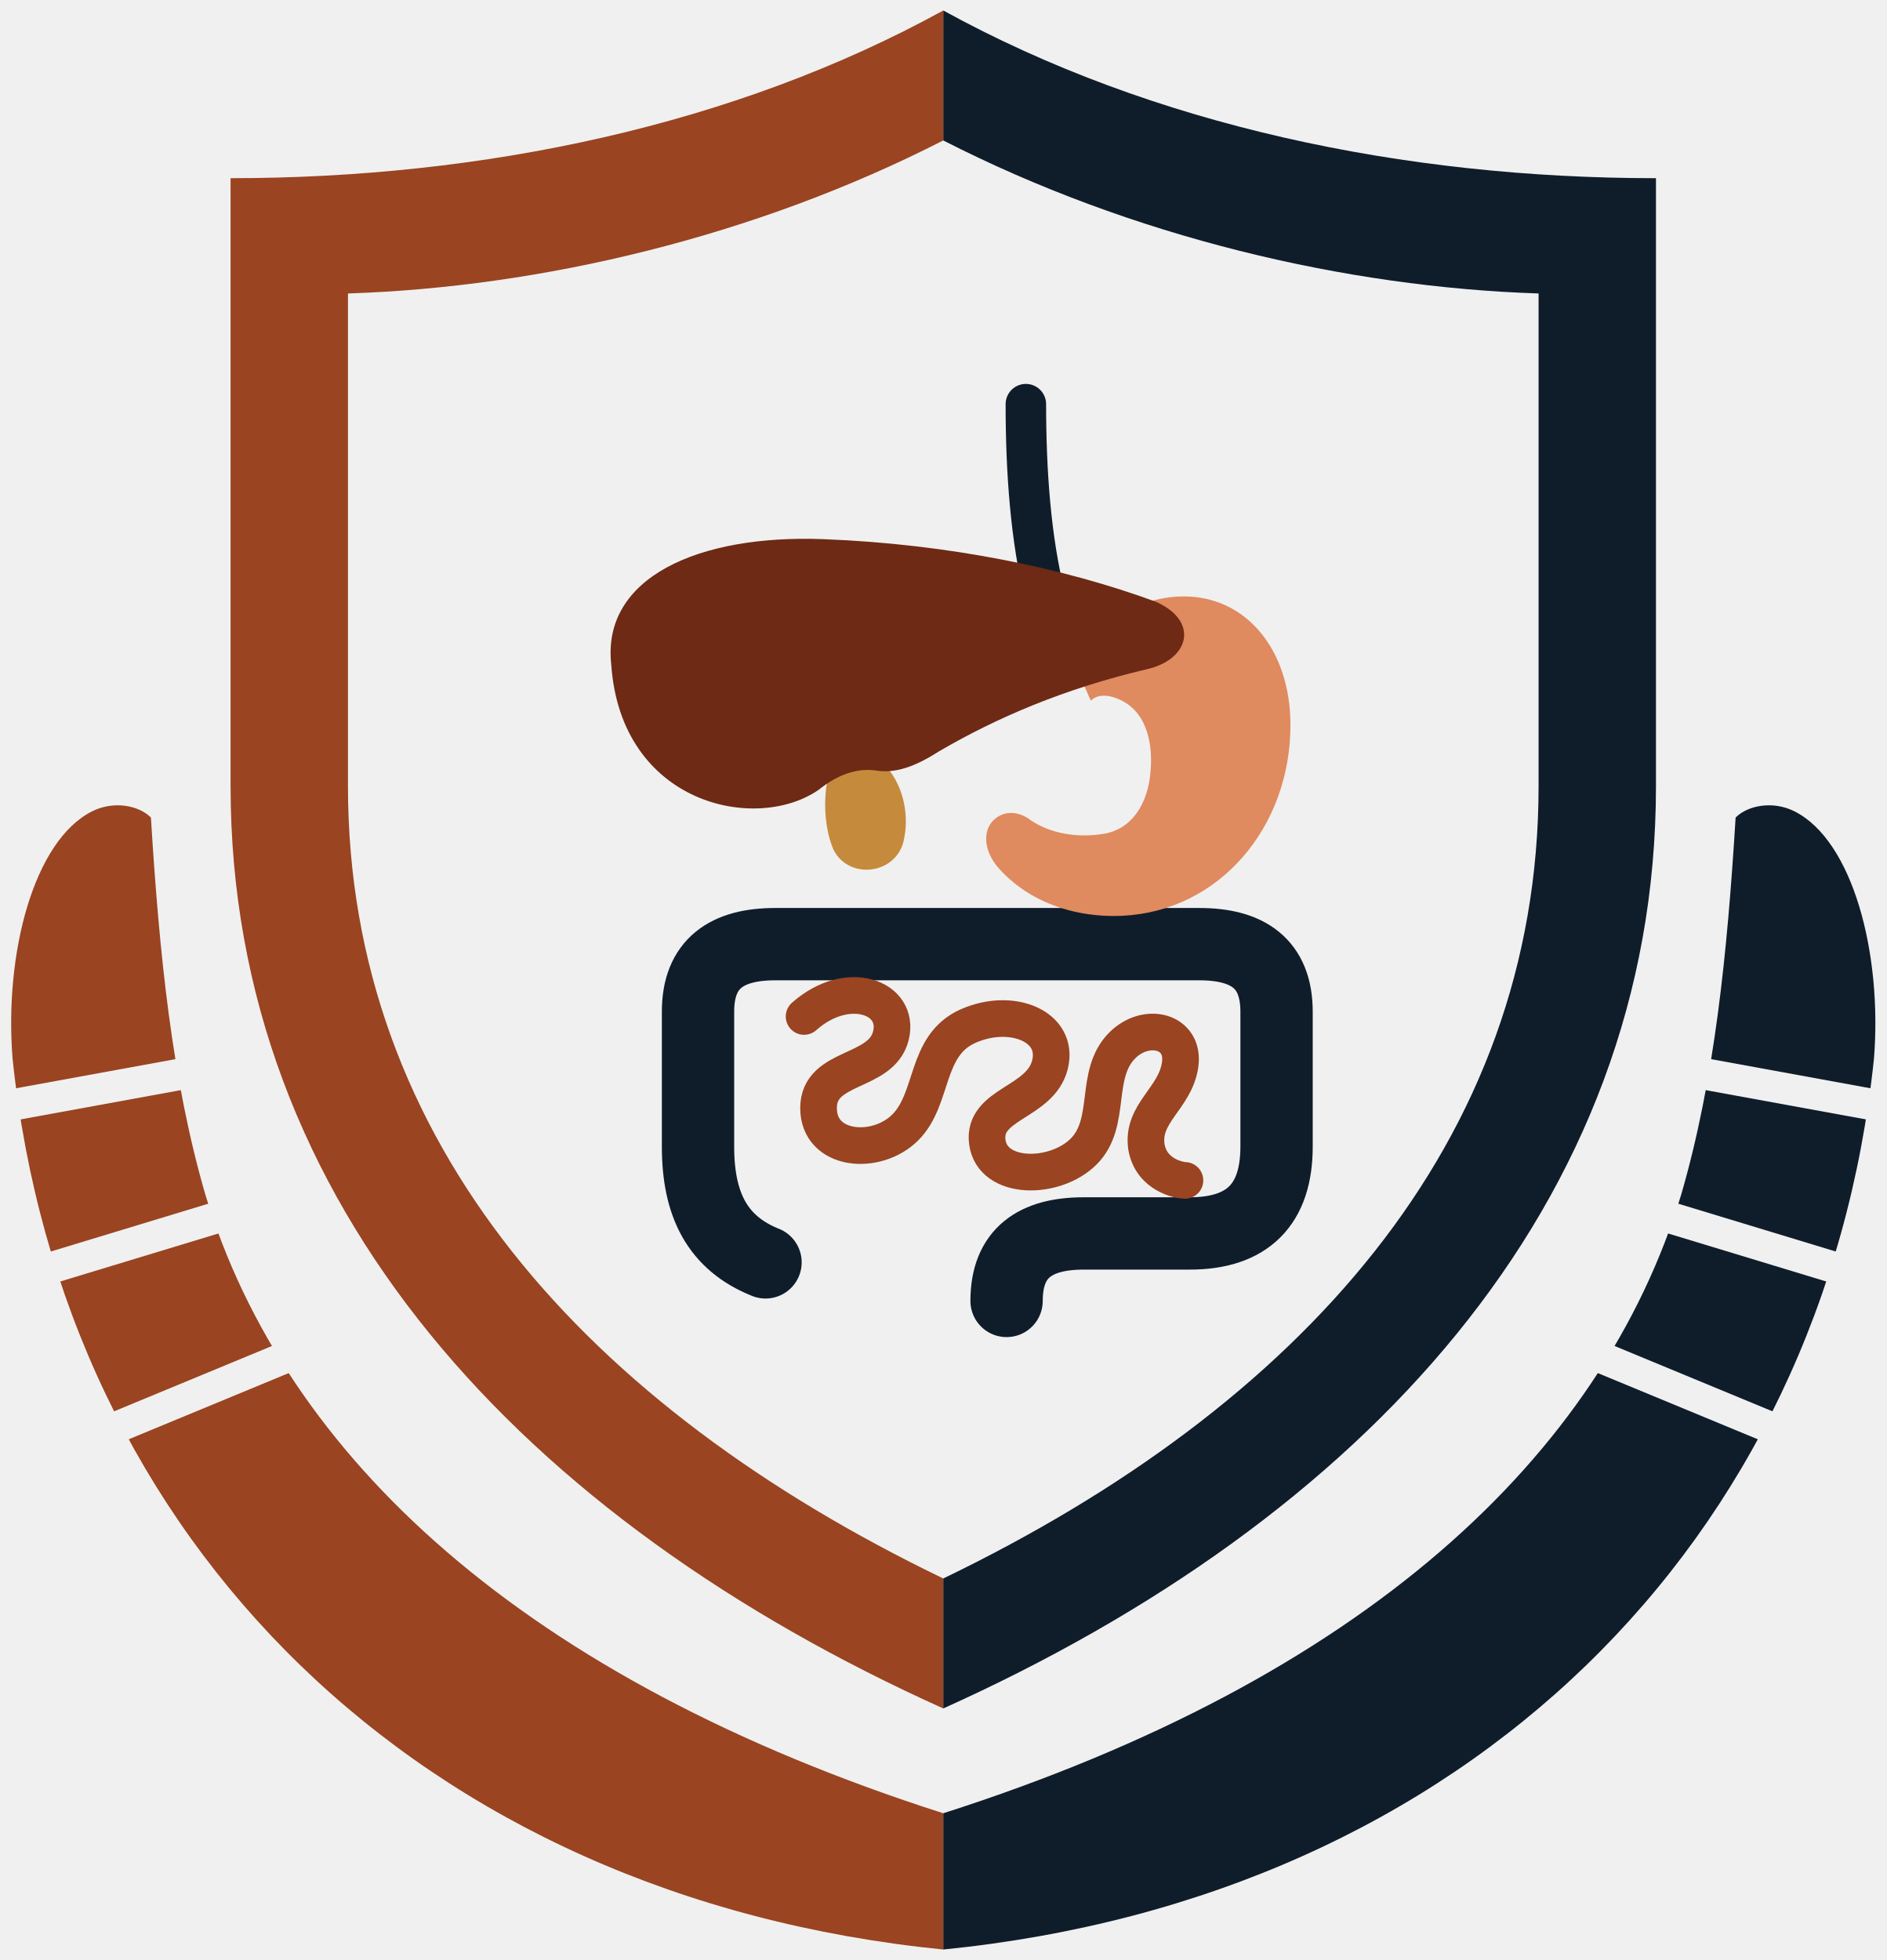
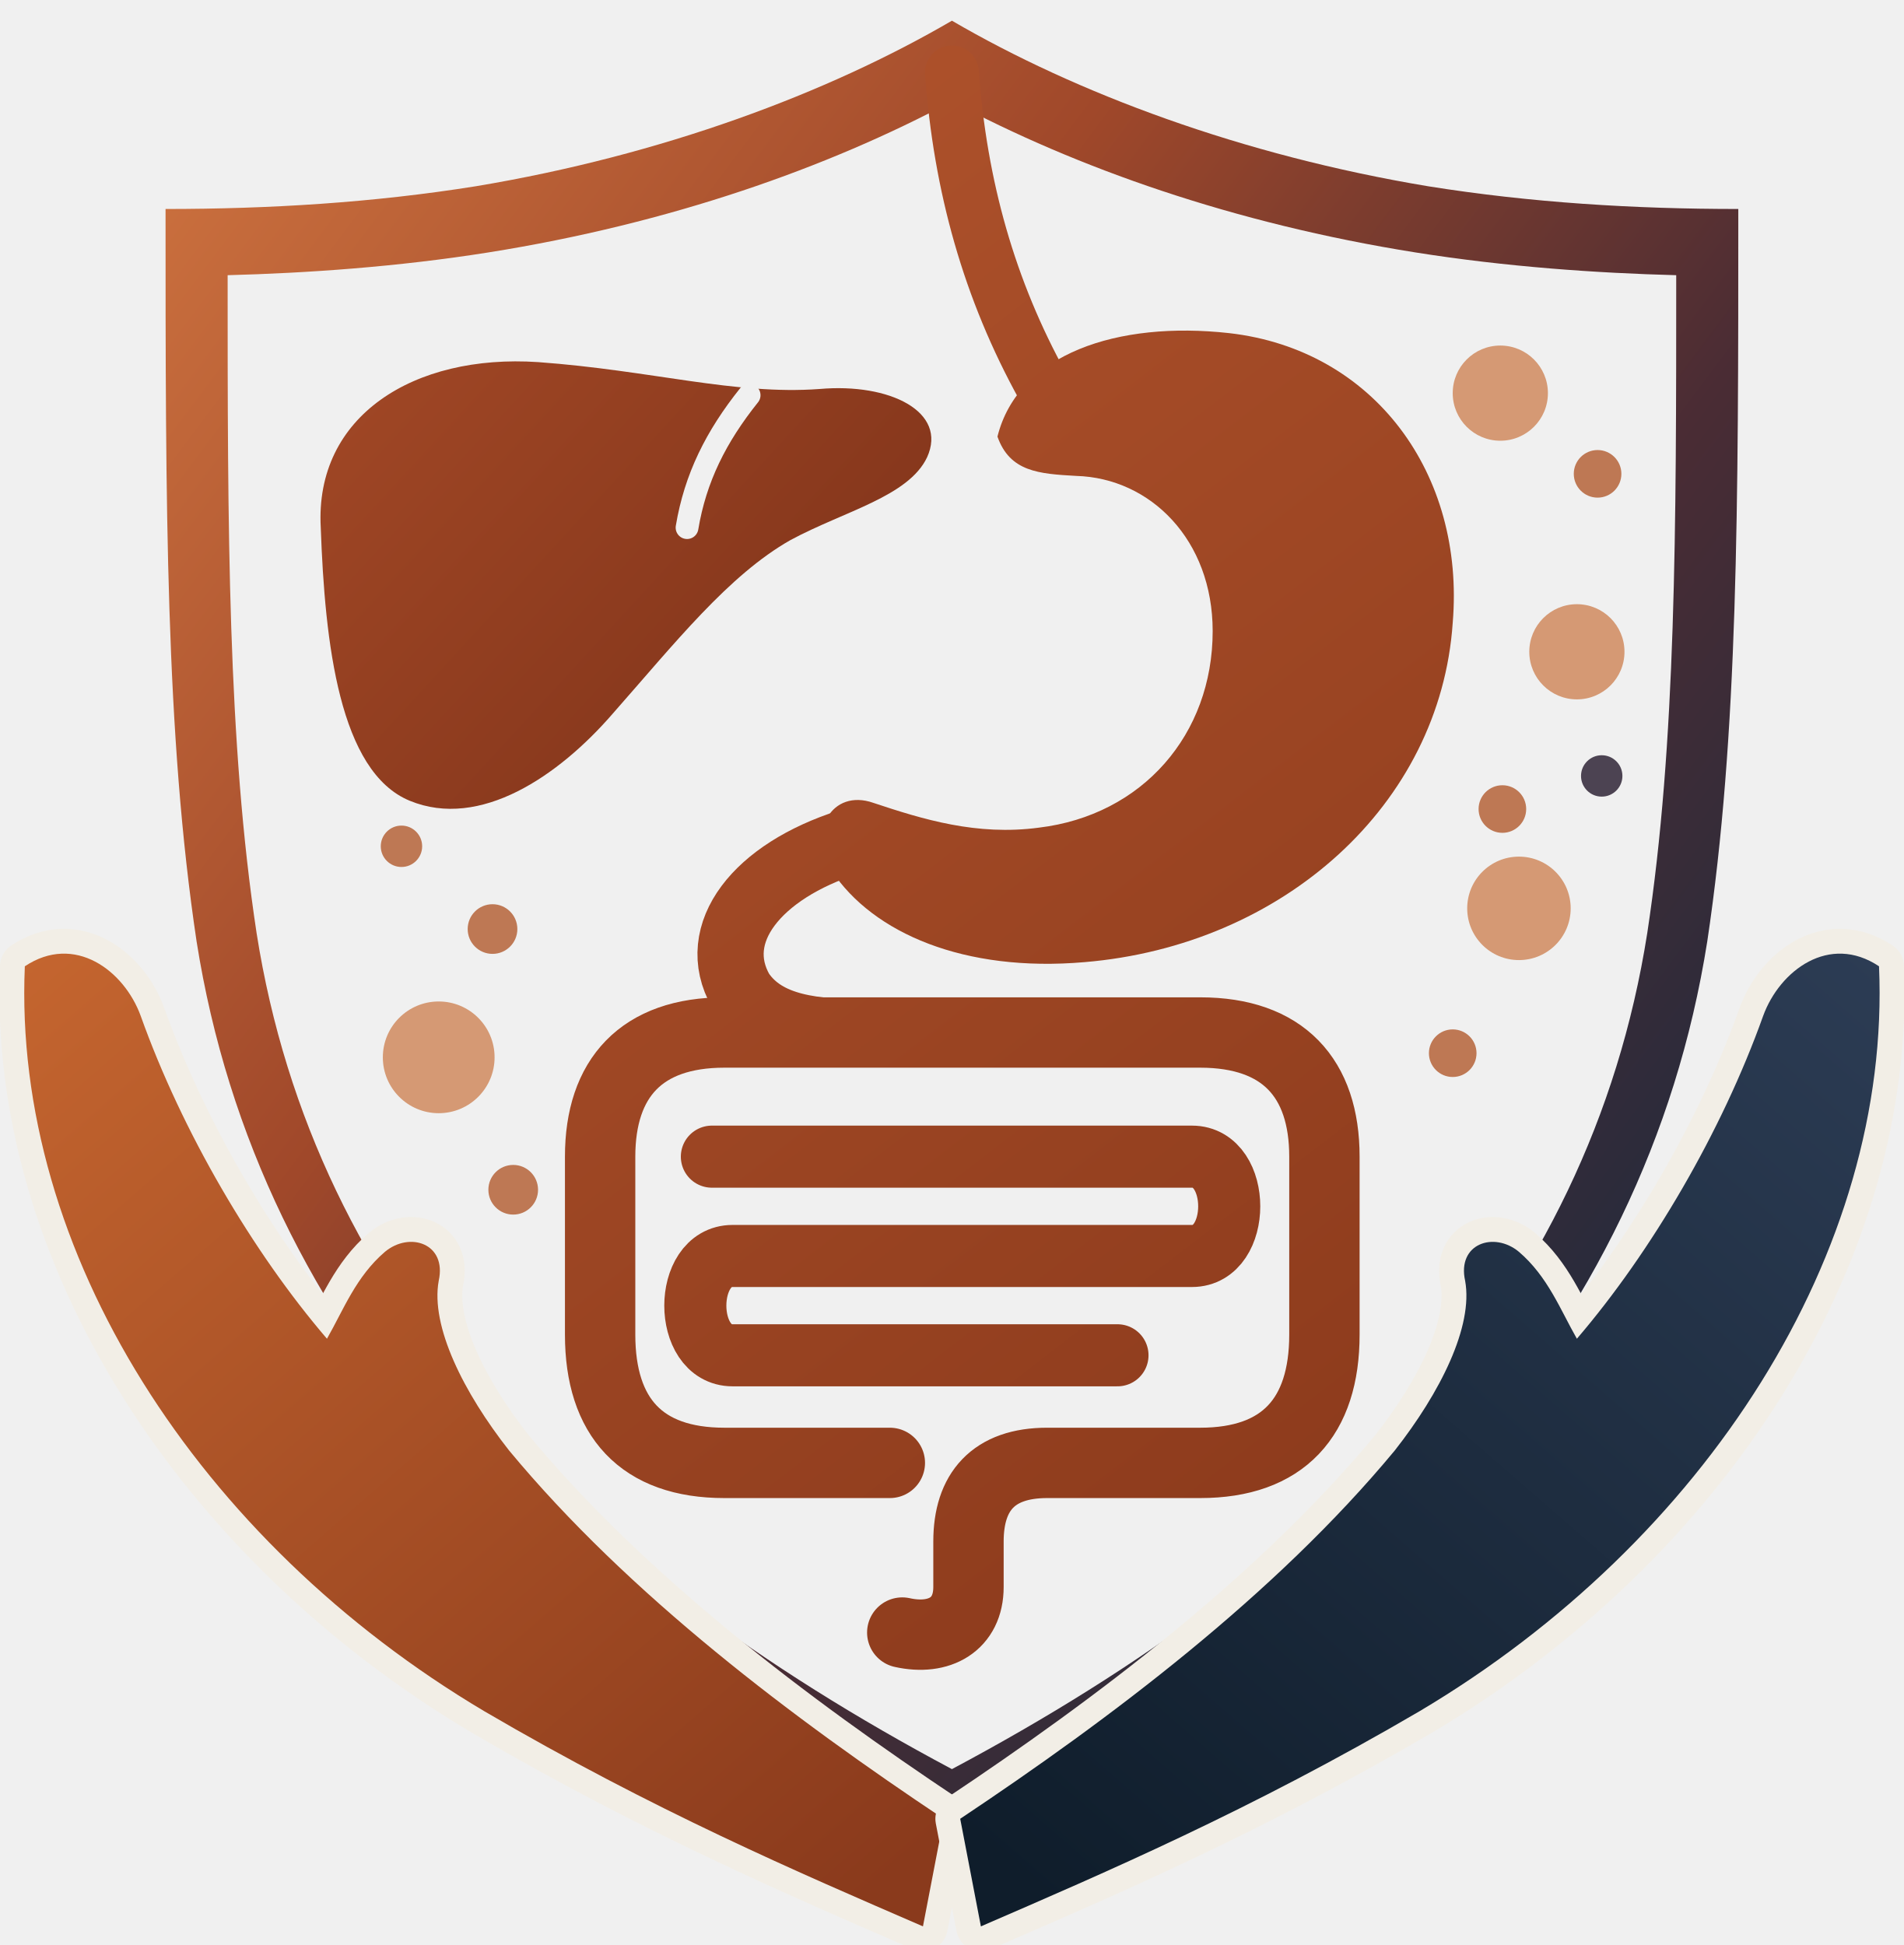
- <svg xmlns="http://www.w3.org/2000/svg" viewBox="5 5.5 90 93.5" role="img">
+ <svg xmlns="http://www.w3.org/2000/svg" viewBox="4 5.5 92 94" role="img">
  <defs>
-     <clipPath id="soc1l">
-       <rect width="50" height="100" />
-     </clipPath>
-     <clipPath id="soc1r">
-       <rect x="50" width="50" height="100" />
-     </clipPath>
-     <mask id="soc1m" maskUnits="userSpaceOnUse" x="0" y="0" width="100" height="100">
+     <linearGradient id="sc1ring" x1="10" y1="10" x2="90" y2="70" gradientUnits="userSpaceOnUse">
+       <stop offset="0" stop-color="#cf7440" />
+       <stop offset=".38" stop-color="#a0482a" />
+       <stop offset=".7" stop-color="#4a2c34" />
+       <stop offset="1" stop-color="#1c2b3e" />
+     </linearGradient>
+     <linearGradient id="sc1org" x1="20" y1="20" x2="70" y2="85" gradientUnits="userSpaceOnUse">
+       <stop offset="0" stop-color="#b0532c" />
+       <stop offset="1" stop-color="#8a391b" />
+     </linearGradient>
+     <linearGradient id="sc1liv" x1="20" y1="22" x2="45" y2="45" gradientUnits="userSpaceOnUse">
+       <stop offset="0" stop-color="#a24826" />
+       <stop offset="1" stop-color="#7e3219" />
+     </linearGradient>
+     <linearGradient id="sc1hl" x1="5" y1="52" x2="45" y2="98" gradientUnits="userSpaceOnUse">
+       <stop offset="0" stop-color="#c4652f" />
+       <stop offset="1" stop-color="#8a3a1c" />
+     </linearGradient>
+     <linearGradient id="sc1hr" x1="95" y1="52" x2="55" y2="98" gradientUnits="userSpaceOnUse">
+       <stop offset="0" stop-color="#2c3c54" />
+       <stop offset="1" stop-color="#0f1d2b" />
+     </linearGradient>
+     <mask id="sc1lobe" maskUnits="userSpaceOnUse" x="0" y="0" width="100" height="100">
      <rect width="100" height="100" fill="#fff" />
-       <path d="M4 58.5 L14.4 56.6" stroke="#000" stroke-width="1.5" />
-       <path d="M5.4 66.6 L16.6 63.2" stroke="#000" stroke-width="1.5" />
-       <path d="M8.6 74.4 L20.2 69.6" stroke="#000" stroke-width="1.5" />
-       <path d="M 96 58.5 L 85.6 56.6" stroke="#000" stroke-width="1.5" />
-       <path d="M 94.6 66.6 L 83.4 63.2" stroke="#000" stroke-width="1.5" />
-       <path d="M 91.4 74.4 L 79.8 69.6" stroke="#000" stroke-width="1.5" />
+       <path d="M40.2 24.6 C38.6 26.6 37.6 28.6 37.2 31" stroke="#000" stroke-width="1.1" fill="none" stroke-linecap="round" />
    </mask>
  </defs>
-   <path d="M50 6 C60 11.5 72 14 84 14 L84 43 C84 63 70 78 50 87 C30 78 16 63 16 43 L16 14 C28 14 40 11.5 50 6 Z M50 12.2 C59 16.8 69.2 19.2 78.4 19.5 L78.4 43 C78.4 60 67 72.6 50 80.8 C33 72.6 21.6 60 21.6 43 L21.6 19.5 C30.8 19.2 41 16.8 50 12.2 Z" fill-rule="evenodd" fill="#9a4421" clip-path="url(#soc1l)" />
-   <path d="M50 6 C60 11.5 72 14 84 14 L84 43 C84 63 70 78 50 87 C30 78 16 63 16 43 L16 14 C28 14 40 11.5 50 6 Z M50 12.2 C59 16.8 69.2 19.2 78.4 19.5 L78.4 43 C78.4 60 67 72.6 50 80.8 C33 72.6 21.6 60 21.6 43 L21.6 19.5 C30.8 19.2 41 16.8 50 12.2 Z" fill-rule="evenodd" fill="#0f1d2b" clip-path="url(#soc1r)" />
-   <g transform="translate(29.1 23.4) scale(.46)">
-     <path d="M27 92 C22 90 20 86 20 80 L20 66 C20 61 23 59 28 59 L72 59 C77 59 80 61 80 66 L80 80 C80 86 77 89 71 89 L60 89 C55 89 52 91 52 96" fill="none" stroke="#0f1d2b" stroke-width="7.5" stroke-linecap="round" stroke-linejoin="round" />
-     <path d="M31 66.5 C35.5 62.5 41 64.5 40 68.5 C39 72.5 32.5 71.5 32.5 76 C32.5 80.5 38.5 81 41.5 78 C44.5 75 43.5 69.5 48 67.5 C52.5 65.5 57.5 67.5 56.5 71.5 C55.5 75.5 49.5 75.5 50 79.5 C50.5 83.5 57 83.5 60 80.5 C63 77.5 61 72.5 64 69.5 C66.5 67 70.5 68 70 71.5 C69.5 75 66 76.5 66.5 80 C67 83 70 83.5 70.5 83.5" fill="none" stroke="#9a4421" stroke-width="3.8" stroke-linecap="round" stroke-linejoin="round" />
-     <path d="M54 3 C54 10 54.5 17 56 23" fill="none" stroke="#0f1d2b" stroke-width="4.2" stroke-linecap="round" />
-     <path d="M42 33 C43 22 53 14 65 14 C79 14 89 26 89 43 C89 66 73 85 51 86 C39 86.5 29 82 23 75 C20 71.5 19.5 67 22 64.5 C24.5 62 28 62.5 30.5 64.5 C35 67.5 41 68.5 47 67.5 C53 66.5 57 61 57.5 53 C58 46 56 40 51 37.5 C48 36 45.5 36 44 37.5 Z" transform="translate(40.5 16.5) scale(0.46)" fill="#e08a5f" />
-     <path d="M35.4 38.5 C39.8 38.8 42.4 43.8 41.3 48.4 C40.4 51.8 35.7 52.3 34.1 49.3 C32.8 46.6 32.6 40.5 35.4 38.5 Z" fill="#c58a3c" />
-     <path d="M11 30 C10 21 20 16.5 33 17 C46 17.5 58 20 67.5 23.5 C72 25.5 71 29.5 66.5 30.5 C58 32.5 51 35.5 45 39 C42.5 40.6 40.5 41.3 38.5 41 C36.5 40.7 34.5 41.4 32.5 43 C26 47.5 12 44.5 11 30 Z" fill="#6e2a14" />
-   </g>
-   <g mask="url(#soc1m)">
-     <path d="M12.2 44.5 C12.6 51 13.2 57 14.8 62.5 C18.6 75 30 85.6 50 92 L50 98.5 C25 96 8 79 5.6 56 C5.2 51 6.6 45.6 9.4 44.2 C10.4 43.7 11.6 43.9 12.2 44.5 Z" fill="#9a4421" />
-     <path d="M 87.8 44.5 C 87.4 51 86.8 57 85.2 62.5 C 81.4 75 70 85.6 50 92 L 50 98.5 C 75 96 92 79 94.4 56 C 94.8 51 93.4 45.6 90.6 44.2 C 89.6 43.7 88.4 43.9 87.8 44.5 Z" fill="#0f1d2b" />
-   </g>
+   <path d="M50 6.5 C56 10 64 13 73 14.5 C78 15.3 83 15.6 88 15.6 C88 30 88 41 86.5 51 C83.5 70 70 84 50 94.5 C30 84 16.5 70 13.5 51 C12 41 12 30 12 15.6 C17 15.6 22 15.3 27 14.5 C36 13 44 10 50 6.5 Z M50 10.4 C56 13.6 63.6 16.3 72.4 17.7 C76.8 18.4 81.2 18.7 85 18.8 C85 31 85 41.4 83.6 50.6 C80.8 68.4 68.4 81.2 50 91 C31.6 81.2 19.2 68.4 16.4 50.6 C15 41.4 15 31 15 18.8 C18.8 18.7 23.2 18.4 27.6 17.7 C36.4 16.3 44 13.6 50 10.4 Z" fill-rule="evenodd" fill="url(#sc1ring)" />
+   <path d="M50 9 C50.4 14.5 51.8 19.5 54.4 24.2" fill="none" stroke="url(#sc1org)" stroke-width="2.6" stroke-linecap="round" />
+   <path d="M19.5 31 C19.2 25.6 24 22.6 30 23 C35.5 23.4 39.5 24.6 43.6 24.3 C47 24 49.8 25.4 48.8 27.6 C47.9 29.5 44.8 30.2 42.2 31.6 C39.2 33.3 36.6 36.6 33.6 40 C31 43 27.2 45.6 23.8 44.2 C20.4 42.8 19.7 36.6 19.5 31 Z" fill="url(#sc1liv)" mask="url(#sc1lobe)" />
+   <path d="M52.2 26.6 C53.2 22.6 58 21 63.4 21.6 C70.4 22.4 74.8 28.4 74.2 35.6 C73.6 44.4 66 51.2 56.4 52 C50.6 52.5 46.2 50.6 44.2 47.6 C43 45.7 44.2 43.6 46.2 44.3 C48.6 45.1 51.2 45.9 54.2 45.5 C59.2 44.9 62.6 41 62.6 36 C62.6 31.6 59.6 28.6 56 28.5 C54.2 28.4 52.8 28.3 52.2 26.6 Z" fill="url(#sc1org)" />
+   <path d="M45 46.2 C40.6 47.6 38.2 50.6 39.8 53.4 C41 55.2 43.4 55.4 46 55.4" fill="none" stroke="url(#sc1org)" stroke-width="3.2" stroke-linecap="round" />
+   <path d="M46 55.4 L62 55.4 C66 55.4 68 57.6 68 61.4 L68 70 C68 74 66 76.2 62 76.2 L54.6 76.2 C52 76.2 50.8 77.6 50.8 80 L50.8 82.2 C50.8 84 49.4 84.8 47.6 84.4 M46 55.4 L39 55.4 C35 55.4 33 57.6 33 61.4 L33 70 C33 74 35 76.2 39 76.2 L47 76.2" fill="none" stroke="url(#sc1org)" stroke-width="3.4" stroke-linecap="round" stroke-linejoin="round" />
+   <path d="M38.4 61.4 L61.6 61.4 C64 61.4 64 66.2 61.6 66.2 L39.4 66.2 C37 66.2 37 71 39.4 71 L58 71" fill="none" stroke="url(#sc1org)" stroke-width="3" stroke-linecap="round" stroke-linejoin="round" />
+   <circle cx="76.5" cy="24.5" r="2.3" fill="#d08a5e" opacity="0.85" />
+   <circle cx="81.2" cy="28.4" r="1.15" fill="#b86a42" opacity="0.9" />
+   <circle cx="80.2" cy="37" r="2.3" fill="#d08a5e" opacity="0.85" />
+   <circle cx="76.6" cy="44.6" r="1.15" fill="#b86a42" opacity="0.9" />
+   <circle cx="81.4" cy="43" r="1" fill="#3a3040" opacity="0.9" />
+   <circle cx="77.4" cy="49.4" r="2.5" fill="#d08a5e" opacity="0.85" />
+   <circle cx="74.2" cy="56.4" r="1.15" fill="#b86a42" opacity="0.9" />
+   <circle cx="23.4" cy="46.4" r="1" fill="#b86a42" opacity="0.9" />
+   <circle cx="27.8" cy="50.4" r="1.2" fill="#b86a42" opacity="0.9" />
+   <circle cx="25.2" cy="56.6" r="2.7" fill="#d08a5e" opacity="0.85" />
+   <circle cx="28.8" cy="63" r="1.2" fill="#b86a42" opacity="0.9" />
+   <path d="M5.2 52.2 C4.6 66 13.6 80 27.4 88.2 C35.6 93 42.6 96 48.6 98.6 L49.6 93.4 C42.4 88.6 34.4 82.6 28.6 75.6 C26.4 72.8 24.8 69.6 25.2 67.4 C25.6 65.6 23.8 65 22.6 66 C21.2 67.2 20.6 68.8 19.8 70.2 C16.2 66 12.8 60.2 10.8 54.6 C10 52.4 7.6 50.6 5.2 52.2 Z" fill="none" stroke="#f2eee6" stroke-width="2.4" stroke-linejoin="round" />
+   <path d="M5.2 52.2 C4.6 66 13.6 80 27.4 88.2 C35.6 93 42.6 96 48.6 98.6 L49.6 93.4 C42.4 88.6 34.4 82.6 28.6 75.6 C26.4 72.8 24.8 69.6 25.2 67.4 C25.6 65.6 23.8 65 22.6 66 C21.2 67.2 20.6 68.8 19.8 70.2 C16.2 66 12.8 60.2 10.8 54.6 C10 52.4 7.6 50.6 5.2 52.2 Z" fill="url(#sc1hl)" />
+   <path d="M 94.8 52.2 C 95.4 66 86.4 80 72.6 88.2 C 64.4 93 57.4 96 51.4 98.6 L 50.4 93.4 C 57.6 88.6 65.6 82.6 71.4 75.6 C 73.6 72.8 75.2 69.6 74.8 67.4 C 74.4 65.6 76.2 65 77.4 66 C 78.8 67.2 79.4 68.8 80.2 70.2 C 83.8 66 87.2 60.2 89.2 54.6 C 90 52.4 92.4 50.6 94.8 52.2 Z" fill="none" stroke="#f2eee6" stroke-width="2.4" stroke-linejoin="round" />
+   <path d="M 94.8 52.2 C 95.4 66 86.4 80 72.6 88.2 C 64.4 93 57.4 96 51.4 98.6 L 50.4 93.4 C 57.6 88.6 65.6 82.6 71.4 75.6 C 73.6 72.8 75.2 69.6 74.8 67.4 C 74.4 65.6 76.2 65 77.4 66 C 78.8 67.2 79.4 68.8 80.2 70.2 C 83.8 66 87.2 60.2 89.2 54.6 C 90 52.4 92.4 50.6 94.8 52.2 Z" fill="url(#sc1hr)" />
</svg>
